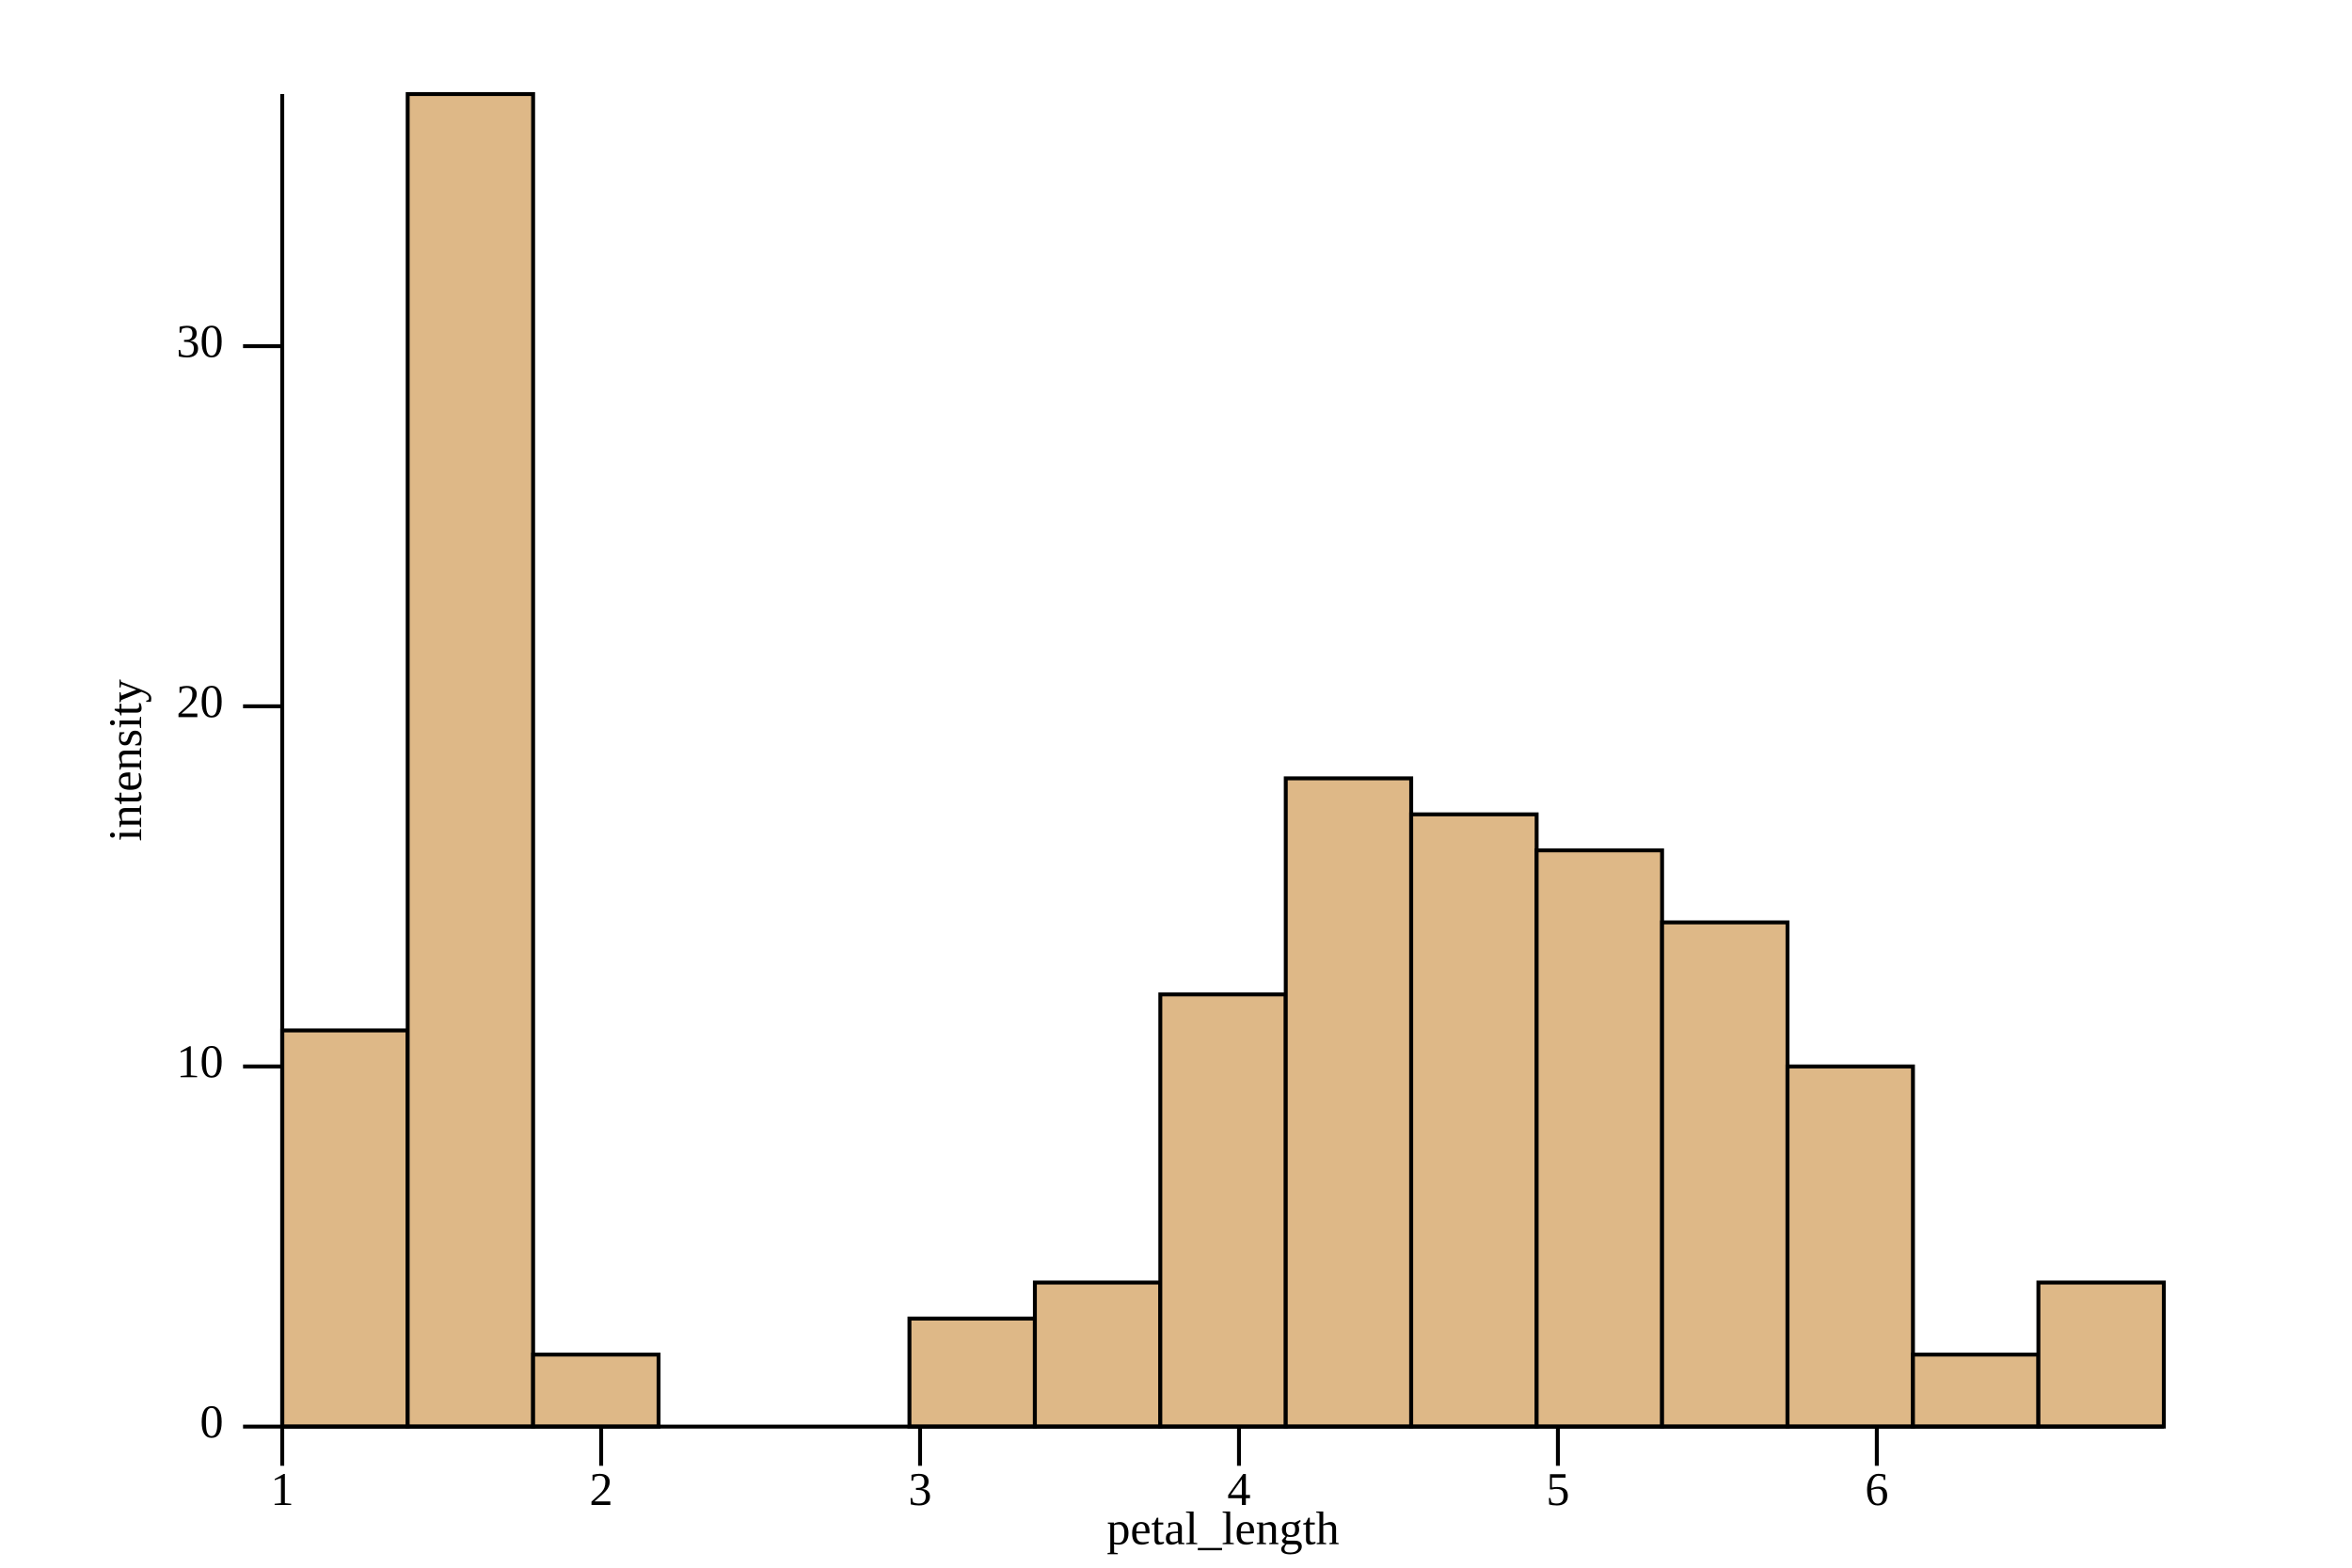
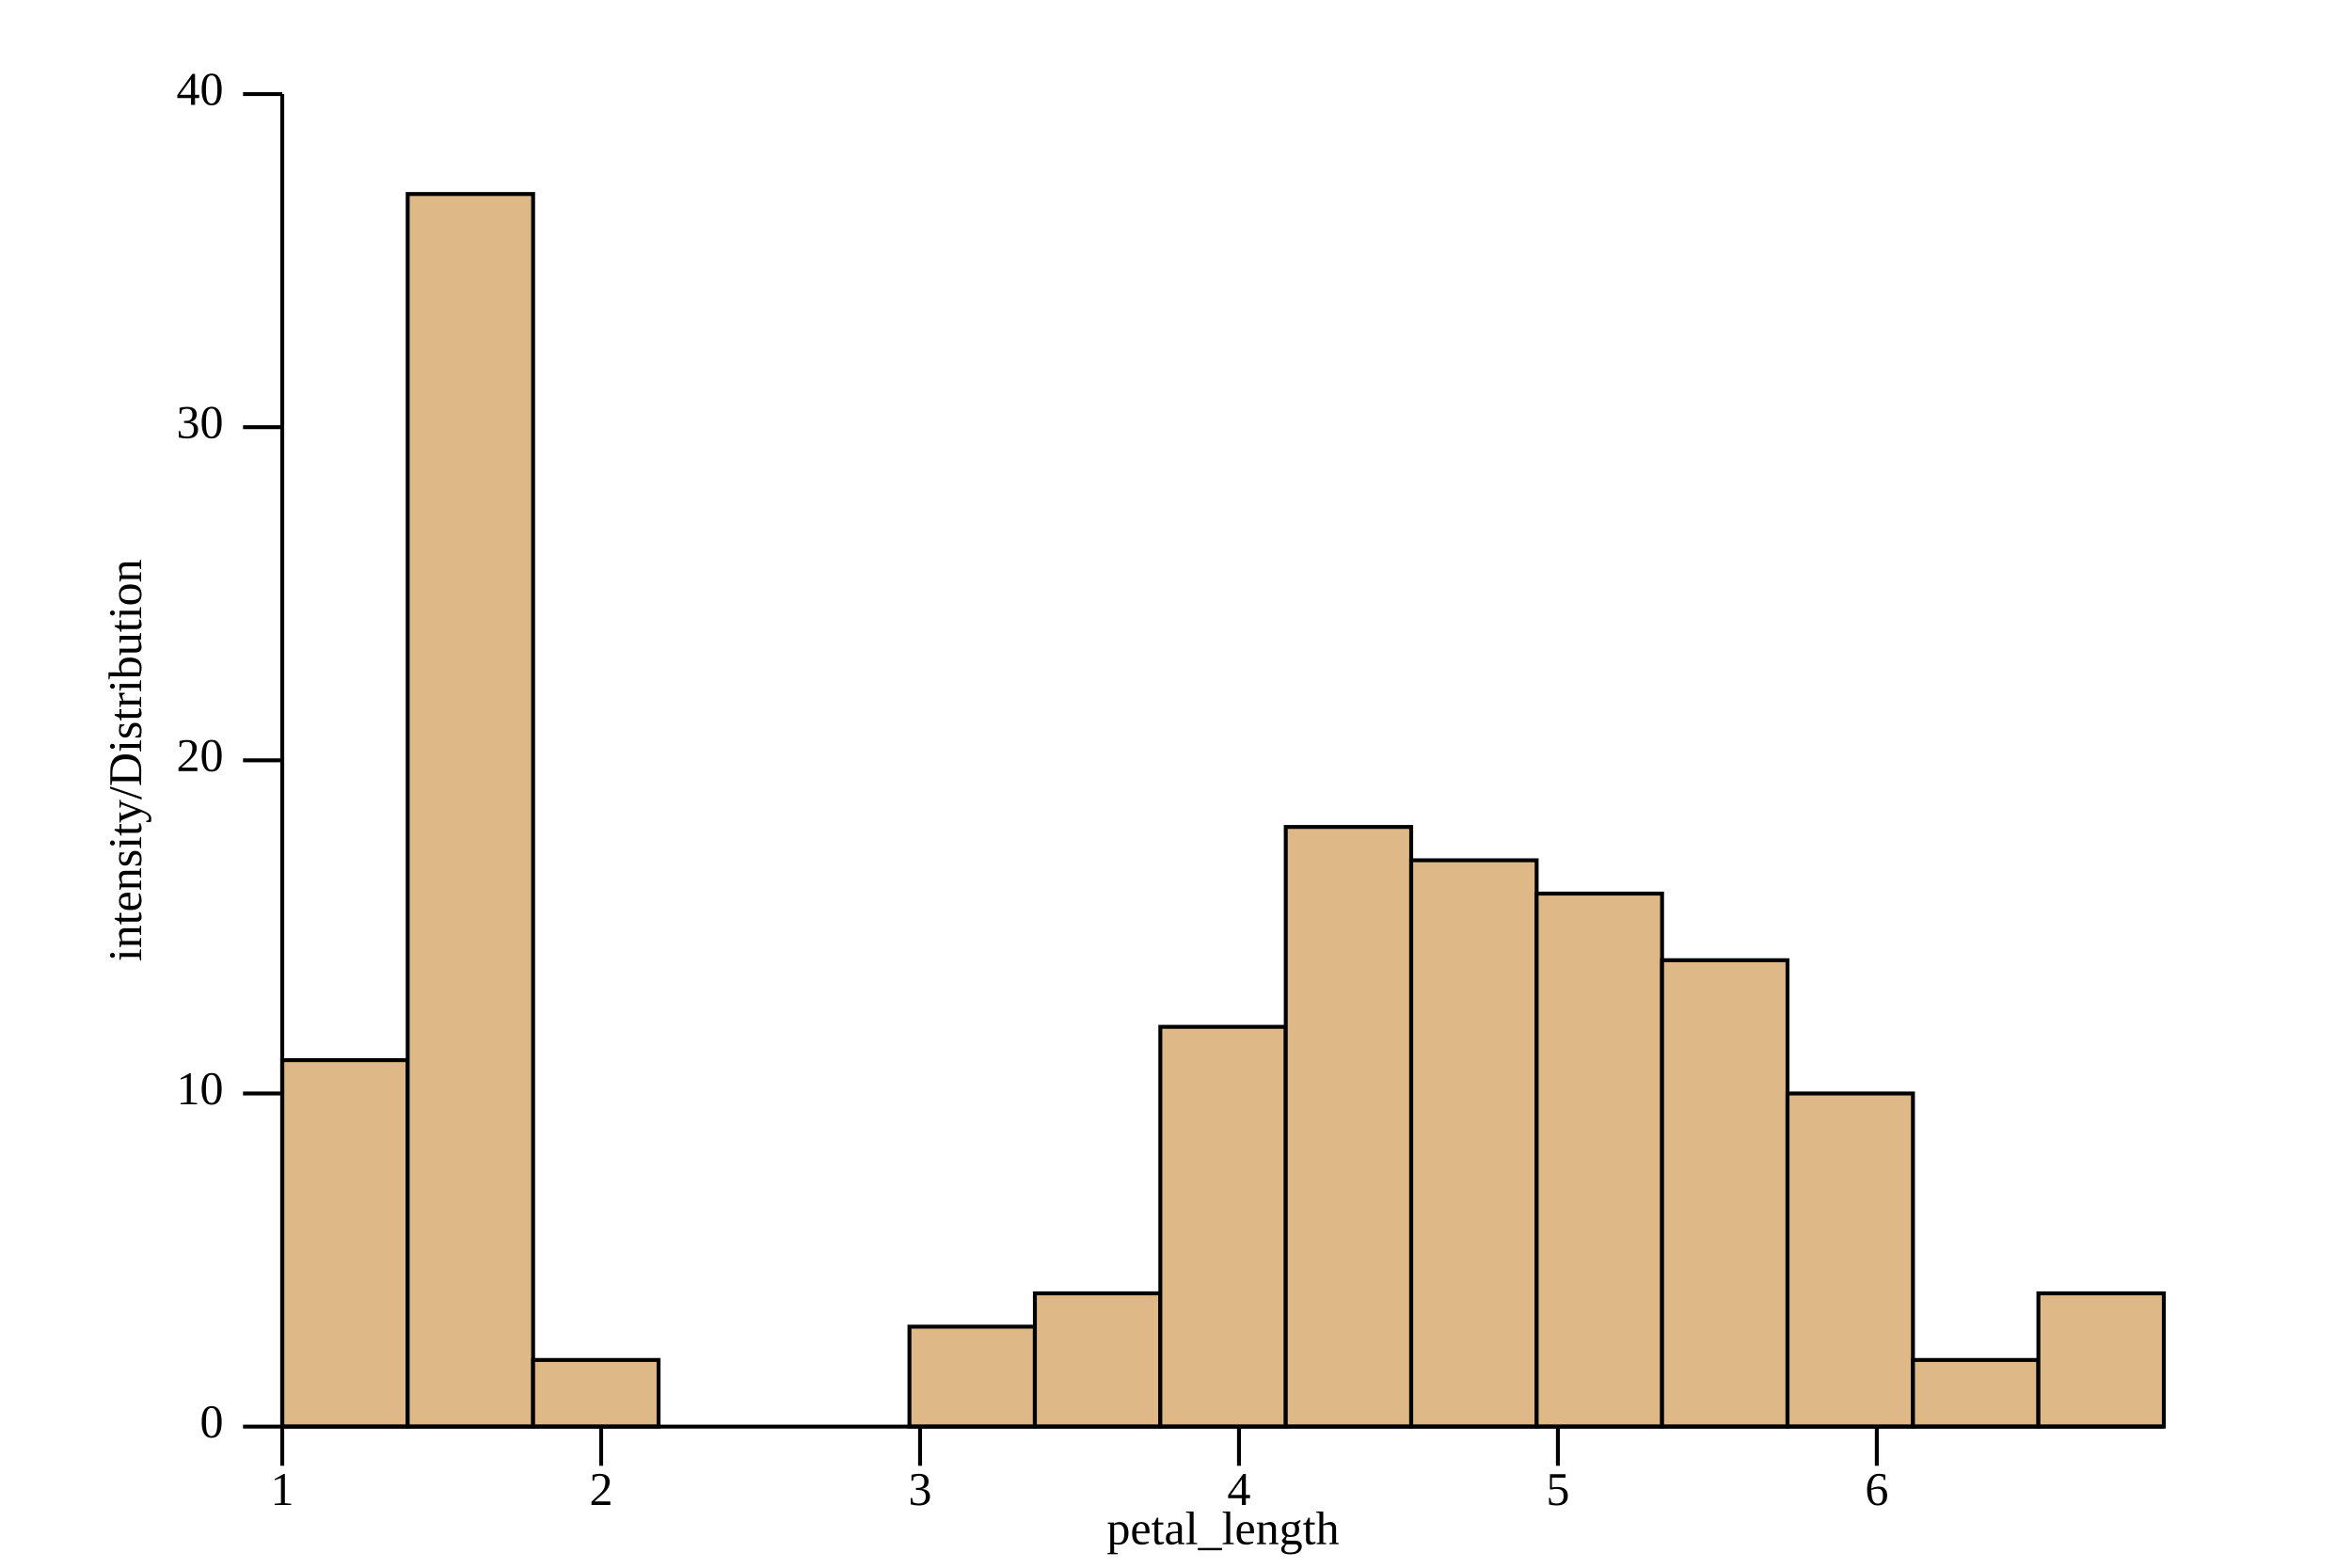
<svg xmlns="http://www.w3.org/2000/svg" viewBox="0 0 600 400">
  <g transform="translate(72, 364)">
    <g>
-       <rect fill="burlywood" height="101.081" stroke="black" width="32" x="0" y="-101.081" />
-       <rect fill="burlywood" height="340" stroke="black" width="32" x="32" y="-340" />
-       <rect fill="burlywood" height="18.378" stroke="black" width="32" x="64" y="-18.378" />
+       <rect fill="burlywood" height="93.5" stroke="black" width="32" x="0" y="-93.5" />
+       <rect fill="burlywood" height="314.5" stroke="black" width="32" x="32" y="-314.5" />
+       <rect fill="burlywood" height="17" stroke="black" width="32" x="64" y="-17" />
      <rect fill="burlywood" height="0" stroke="black" width="32" x="96" y="-0" />
      <rect fill="burlywood" height="0" stroke="black" width="32" x="128" y="-0" />
-       <rect fill="burlywood" height="27.568" stroke="black" width="32" x="160" y="-27.568" />
-       <rect fill="burlywood" height="36.757" stroke="black" width="32" x="192" y="-36.757" />
-       <rect fill="burlywood" height="110.27" stroke="black" width="32" x="224" y="-110.27" />
-       <rect fill="burlywood" height="165.405" stroke="black" width="32" x="256" y="-165.405" />
-       <rect fill="burlywood" height="156.216" stroke="black" width="32" x="288" y="-156.216" />
-       <rect fill="burlywood" height="147.027" stroke="black" width="32" x="320" y="-147.027" />
-       <rect fill="burlywood" height="128.649" stroke="black" width="32" x="352" y="-128.649" />
-       <rect fill="burlywood" height="91.892" stroke="black" width="32" x="384" y="-91.892" />
-       <rect fill="burlywood" height="18.378" stroke="black" width="32" x="416" y="-18.378" />
-       <rect fill="burlywood" height="36.757" stroke="black" width="32" x="448" y="-36.757" />
+       <rect fill="burlywood" height="25.5" stroke="black" width="32" x="160" y="-25.5" />
+       <rect fill="burlywood" height="34" stroke="black" width="32" x="192" y="-34" />
+       <rect fill="burlywood" height="102" stroke="black" width="32" x="224" y="-102" />
+       <rect fill="burlywood" height="153" stroke="black" width="32" x="256" y="-153" />
+       <rect fill="burlywood" height="144.5" stroke="black" width="32" x="288" y="-144.5" />
+       <rect fill="burlywood" height="136" stroke="black" width="32" x="320" y="-136" />
+       <rect fill="burlywood" height="119" stroke="black" width="32" x="352" y="-119" />
+       <rect fill="burlywood" height="85" stroke="black" width="32" x="384" y="-85" />
+       <rect fill="burlywood" height="17" stroke="black" width="32" x="416" y="-17" />
+       <rect fill="burlywood" height="34" stroke="black" width="32" x="448" y="-34" />
    </g>
    <g>
      <g>
        <line stroke="black" stroke-width="1" x1="0" x2="0" y1="0" y2="10" />
        <line stroke="black" stroke-width="1" x1="81.356" x2="81.356" y1="0" y2="10" />
        <line stroke="black" stroke-width="1" x1="162.712" x2="162.712" y1="0" y2="10" />
        <line stroke="black" stroke-width="1" x1="244.068" x2="244.068" y1="0" y2="10" />
        <line stroke="black" stroke-width="1" x1="325.424" x2="325.424" y1="0" y2="10" />
        <line stroke="black" stroke-width="1" x1="406.78" x2="406.78" y1="0" y2="10" />
      </g>
      <line stroke="black" stroke-width="1" x1="0" x2="480" y1="0" y2="0" />
      <g>
        <text font-size="12" text-anchor="middle" x="0" y="20">
1
</text>
        <text font-size="12" text-anchor="middle" x="81.356" y="20">
2
</text>
        <text font-size="12" text-anchor="middle" x="162.712" y="20">
3
</text>
        <text font-size="12" text-anchor="middle" x="244.068" y="20">
4
</text>
        <text font-size="12" text-anchor="middle" x="325.424" y="20">
5
</text>
        <text font-size="12" text-anchor="middle" x="406.78" y="20">
6
</text>
      </g>
      <text font-size="12" text-anchor="middle" x="240" y="30">
petal_length
</text>
    </g>
    <g>
      <g>
        <line stroke="black" stroke-width="1" x1="0" x2="-10" y1="-0" y2="-0" />
-         <line stroke="black" stroke-width="1" x1="0" x2="-10" y1="-91.892" y2="-91.892" />
-         <line stroke="black" stroke-width="1" x1="0" x2="-10" y1="-183.784" y2="-183.784" />
-         <line stroke="black" stroke-width="1" x1="0" x2="-10" y1="-275.676" y2="-275.676" />
+         <line stroke="black" stroke-width="1" x1="0" x2="-10" y1="-85" y2="-85" />
+         <line stroke="black" stroke-width="1" x1="0" x2="-10" y1="-170" y2="-170" />
+         <line stroke="black" stroke-width="1" x1="0" x2="-10" y1="-255" y2="-255" />
+         <line stroke="black" stroke-width="1" x1="0" x2="-10" y1="-340" y2="-340" />
      </g>
      <line stroke="black" stroke-width="1" x1="0" x2="0" y1="0" y2="-340" />
      <g>
        <text dominant-baseline="middle" font-size="12" text-anchor="end" x="-15" y="-0">
0
</text>
-         <text dominant-baseline="middle" font-size="12" text-anchor="end" x="-15" y="-91.892">
+         <text dominant-baseline="middle" font-size="12" text-anchor="end" x="-15" y="-85">
10
</text>
-         <text dominant-baseline="middle" font-size="12" text-anchor="end" x="-15" y="-183.784">
+         <text dominant-baseline="middle" font-size="12" text-anchor="end" x="-15" y="-170">
20
</text>
-         <text dominant-baseline="middle" font-size="12" text-anchor="end" x="-15" y="-275.676">
+         <text dominant-baseline="middle" font-size="12" text-anchor="end" x="-15" y="-255">
30
+ </text>
+         <text dominant-baseline="middle" font-size="12" text-anchor="end" x="-15" y="-340">
+ 40
</text>
      </g>
      <text font-size="12" text-anchor="middle" transform="rotate(-90 -24 -170)" x="-24" y="-182">
- intensity
+ intensity/Distribution
</text>
    </g>
  </g>
</svg>
